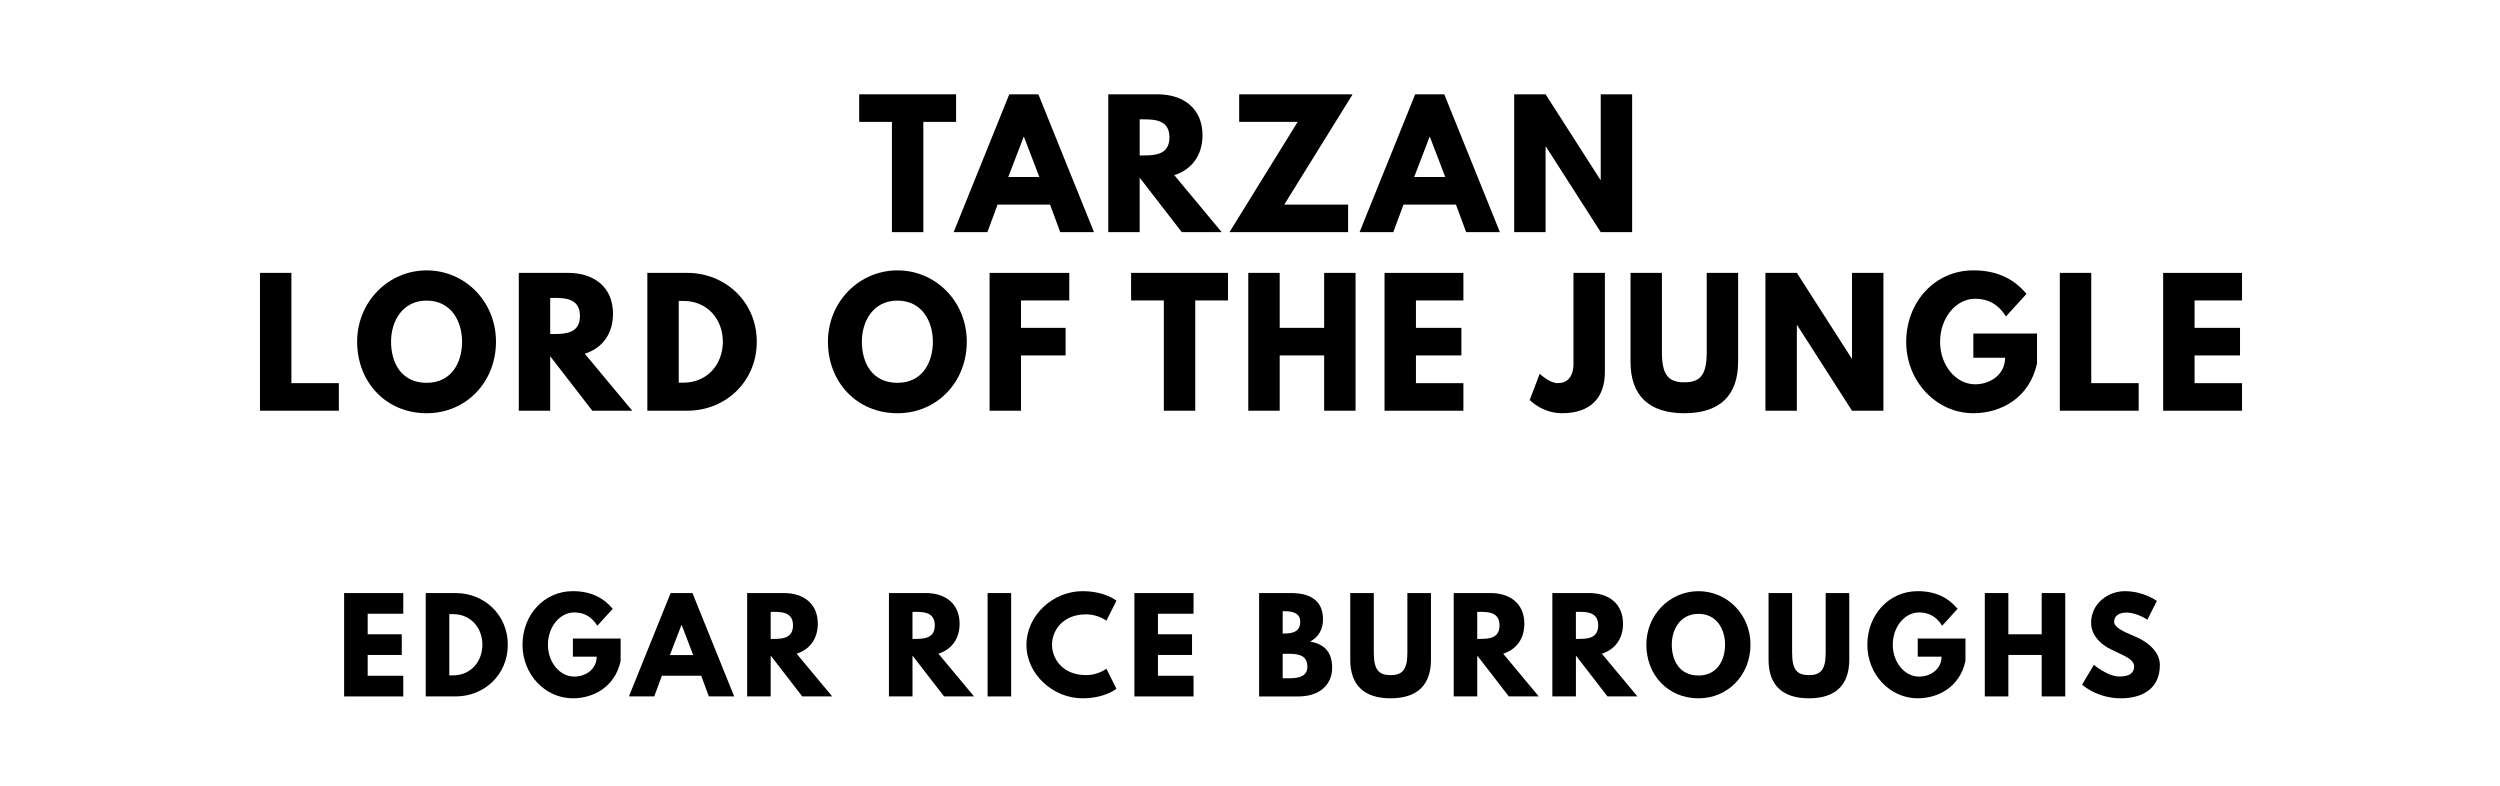
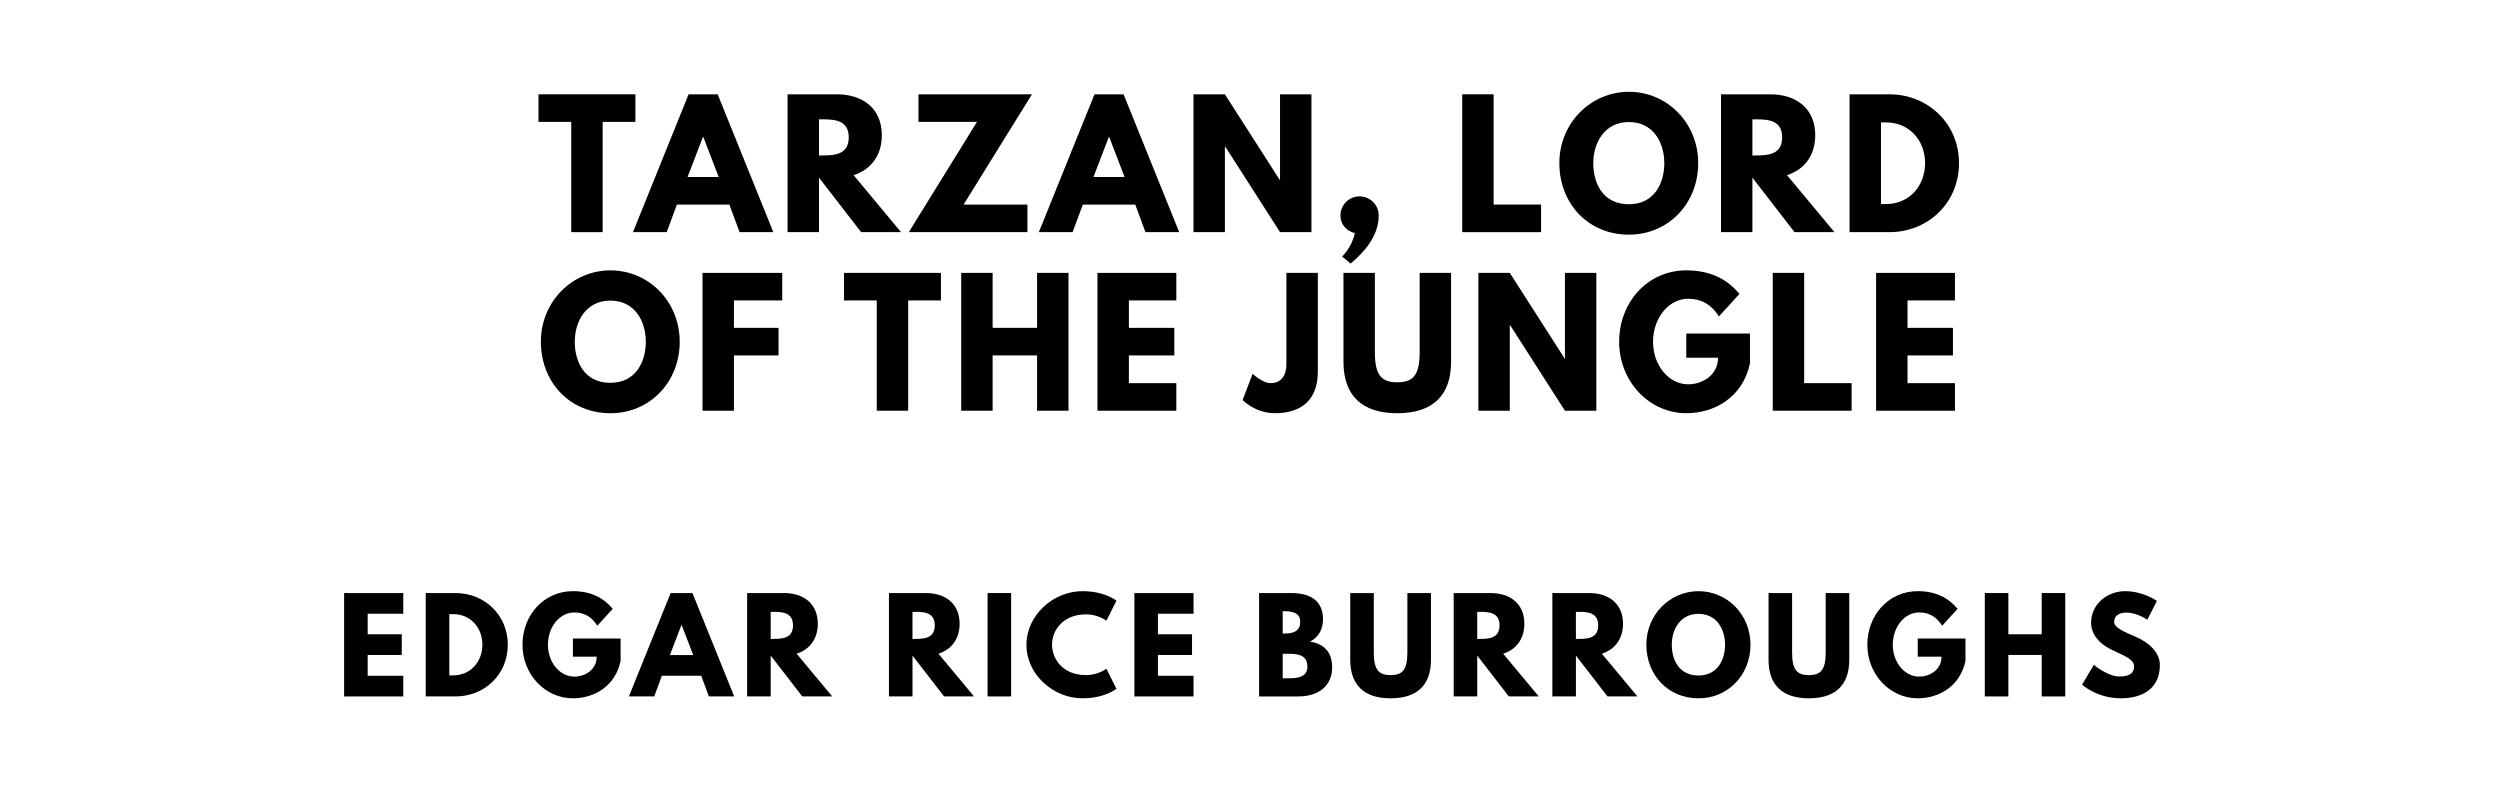
<svg xmlns="http://www.w3.org/2000/svg" version="1.1" viewBox="0 0 1400 440">
-   <g aria-label="TARZAN">
-     <path d="M481.14,68.25l0.00-15.44l54.27,0.00l0.00,15.44l-18.34,0.00l0.00,61.75l-17.59,0.00l0.00-61.75l-18.34,0.00z" />
-     <path d="M581.48,52.81l31.16,77.19l-18.90,0.00l-5.71-15.44l-29.38,0.00l-5.71,15.44l-18.90,0.00l31.16-77.19l16.28,0.00z  M582.04,99.12l-8.61-22.46l-0.19,0.00l-8.61,22.46l17.40,0.00z" />
-     <path d="M620.63,52.81l27.60,0.00c14.32,0.00,25.17,7.77,25.17,22.92c0.00,11.60-6.36,19.37-15.81,22.36l26.57,31.91l-22.36,0.00l-23.58-30.50l0.00,30.50l-17.59,0.00l0.00-77.19z  M638.23,87.05l2.06,0.00c6.64,0.00,14.60-0.47,14.60-10.11s-7.95-10.11-14.60-10.11l-2.06,0.00l0.00,20.21z" />
-     <path d="M757.47,52.81l-38.27,61.75l35.74,0.00l0.00,15.44l-66.43,0.00l38.18-61.75l-32.75,0.00l0.00-15.44l63.53,0.00z" />
-     <path d="M808.79,52.81l31.16,77.19l-18.90,0.00l-5.71-15.44l-29.38,0.00l-5.71,15.44l-18.90,0.00l31.16-77.19l16.28,0.00z  M809.35,99.12l-8.61-22.46l-0.19,0.00l-8.61,22.46l17.40,0.00z" />
-     <path d="M865.53,82.09l0.00,47.91l-17.59,0.00l0.00-77.19l17.59,0.00l30.69,47.91l0.19,0.00l0.00-47.91l17.59,0.00l0.00,77.19l-17.59,0.00l-30.69-47.91l-0.19,0.00z" />
+   <g aria-label="TARZAN, LORD">
+     <path d="M301.55,68.25l0.00-15.44l54.27,0.00l0.00,15.44l-18.34,0.00l0.00,61.75l-17.59,0.00l0.00-61.75l-18.34,0.00z" />
+     <path d="M401.90,52.81l31.16,77.19l-18.90,0.00l-5.71-15.44l-29.38,0.00l-5.71,15.44l-18.90,0.00l31.16-77.19l16.28,0.00z  M402.46,99.12l-8.61-22.46l-0.19,0.00l-8.61,22.46l17.40,0.00z" />
+     <path d="M441.05,52.81l27.60,0.00c14.32,0.00,25.17,7.77,25.17,22.92c0.00,11.60-6.36,19.37-15.81,22.36l26.57,31.91l-22.36,0.00l-23.58-30.50l0.00,30.50l-17.59,0.00l0.00-77.19z  M458.64,87.05l2.06,0.00c6.64,0.00,14.60-0.47,14.60-10.11s-7.95-10.11-14.60-10.11l-2.06,0.00l0.00,20.21z" />
+     <path d="M577.89,52.81l-38.27,61.75l35.74,0.00l0.00,15.44l-66.43,0.00l38.18-61.75l-32.75,0.00l0.00-15.44l63.53,0.00z" />
+     <path d="M629.20,52.81l31.16,77.19l-18.90,0.00l-5.71-15.44l-29.38,0.00l-5.71,15.44l-18.90,0.00l31.16-77.19l16.28,0.00z  M629.76,99.12l-8.61-22.46l-0.19,0.00l-8.61,22.46l17.40,0.00z" />
+     <path d="M685.94,82.09l0.00,47.91l-17.59,0.00l0.00-77.19l17.59,0.00l30.69,47.91l0.19,0.00l0.00-47.91l17.59,0.00l0.00,77.19l-17.59,0.00l-30.69-47.91l-0.19,0.00z" />
+     <path d="M761.31,109.98c5.99,0.00,10.76,4.77,10.76,10.76c0.00,11.32-8.05,20.49-15.72,26.85l-4.77-3.93s5.61-5.33,7.11-13.10c-4.58-1.12-8.05-4.87-8.05-9.82c0.00-5.99,4.77-10.76,10.67-10.76z" />
+     <path d="M836.43,52.81l0.00,61.75l26.57,0.00l0.00,15.44l-44.16,0.00l0.00-77.19l17.59,0.00z" />
+     <path d="M873.24,91.36c0.00-22.55,17.68-39.95,38.92-39.95c21.43,0.00,38.83,17.40,38.83,39.95s-16.65,40.05-38.83,40.05c-22.83,0.00-38.92-17.50-38.92-40.05z  M892.24,91.36c0.00,11.51,5.52,23.02,19.93,23.02c14.04,0.00,19.84-11.51,19.84-23.02s-6.18-23.02-19.84-23.02c-13.57,0.00-19.93,11.51-19.93,23.02z" />
+     <path d="M963.76,52.81l27.60,0.00c14.32,0.00,25.17,7.77,25.17,22.92c0.00,11.60-6.36,19.37-15.81,22.36l26.57,31.91l-22.36,0.00l-23.58-30.50l0.00,30.50l-17.59,0.00l0.00-77.19z  M981.35,87.05l2.06,0.00c6.64,0.00,14.60-0.47,14.60-10.11s-7.95-10.11-14.60-10.11l-2.06,0.00l0.00,20.21z" />
+     <path d="M1035.76,52.81l22.36,0.00c21.15,0.00,38.92,16.09,38.92,38.55c0.00,22.55-17.68,38.64-38.92,38.64l-22.36,0.00l0.00-77.19z  M1053.35,114.28l2.71,0.00c13.01,0.00,21.89-9.92,21.99-22.83c0.00-12.91-8.89-22.92-21.99-22.92l-2.71,0.00l0.00,45.75z" />
  </g>
-   <g aria-label="LORD OF THE JUNGLE">
-     <path d="M163.18,152.81l0.00,61.75l26.57,0.00l0.00,15.44l-44.16,0.00l0.00-77.19l17.59,0.00z" />
-     <path d="M200.00,191.36c0.00-22.55,17.68-39.95,38.92-39.95c21.43,0.00,38.83,17.40,38.83,39.95s-16.65,40.05-38.83,40.05c-22.83,0.00-38.92-17.50-38.92-40.05z  M218.99,191.36c0.00,11.51,5.52,23.02,19.93,23.02c14.04,0.00,19.84-11.51,19.84-23.02s-6.18-23.02-19.84-23.02c-13.57,0.00-19.93,11.51-19.93,23.02z" />
-     <path d="M290.52,152.81l27.60,0.00c14.32,0.00,25.17,7.77,25.17,22.92c0.00,11.60-6.36,19.37-15.81,22.36l26.57,31.91l-22.36,0.00l-23.58-30.50l0.00,30.50l-17.59,0.00l0.00-77.19z  M308.11,187.05l2.06,0.00c6.64,0.00,14.60-0.47,14.60-10.11s-7.95-10.11-14.60-10.11l-2.06,0.00l0.00,20.21z" />
-     <path d="M362.51,152.81l22.36,0.00c21.15,0.00,38.92,16.09,38.92,38.55c0.00,22.55-17.68,38.64-38.92,38.64l-22.36,0.00l0.00-77.19z  M380.10,214.28l2.71,0.00c13.01,0.00,21.89-9.92,21.99-22.83c0.00-12.91-8.89-22.92-21.99-22.92l-2.71,0.00l0.00,45.75z" />
-     <path d="M463.65,191.36c0.00-22.55,17.68-39.95,38.92-39.95c21.43,0.00,38.83,17.40,38.83,39.95s-16.65,40.05-38.83,40.05c-22.83,0.00-38.92-17.50-38.92-40.05z  M482.64,191.36c0.00,11.51,5.52,23.02,19.93,23.02c14.04,0.00,19.84-11.51,19.84-23.02s-6.18-23.02-19.84-23.02c-13.57,0.00-19.93,11.51-19.93,23.02z" />
-     <path d="M598.80,152.81l0.00,15.44l-27.04,0.00l0.00,15.35l24.98,0.00l0.00,15.44l-24.98,0.00l0.00,30.97l-17.59,0.00l0.00-77.19l44.63,0.00z" />
-     <path d="M633.41,168.25l0.00-15.44l54.27,0.00l0.00,15.44l-18.34,0.00l0.00,61.75l-17.59,0.00l0.00-61.75l-18.34,0.00z" />
-     <path d="M716.63,199.03l0.00,30.97l-17.59,0.00l0.00-77.19l17.59,0.00l0.00,30.78l24.89,0.00l0.00-30.78l17.59,0.00l0.00,77.19l-17.59,0.00l0.00-30.97l-24.89,0.00z" />
-     <path d="M819.50,152.81l0.00,15.44l-26.57,0.00l0.00,15.35l25.45,0.00l0.00,15.44l-25.45,0.00l0.00,15.53l26.57,0.00l0.00,15.44l-44.16,0.00l0.00-77.19l44.16,0.00z" />
-     <path d="M898.74,152.81l0.00,55.39c0.00,15.16-8.61,23.20-24.05,23.20c-11.04,0.00-18.06-7.39-18.06-7.39l5.61-14.69s5.52,5.24,10.01,5.24c5.05,0.00,8.89-3.09,8.89-10.85l0.00-50.90l17.59,0.00z" />
-     <path d="M973.35,152.81l0.00,49.78c0.00,19.09-10.48,28.82-30.13,28.82s-30.13-9.73-30.13-28.82l0.00-49.78l17.59,0.00l0.00,44.63c0.00,12.91,3.93,16.65,12.54,16.65s12.54-3.74,12.54-16.65l0.00-44.63l17.59,0.00z" />
-     <path d="M1006.24,182.09l0.00,47.91l-17.59,0.00l0.00-77.19l17.59,0.00l30.69,47.91l0.19,0.00l0.00-47.91l17.59,0.00l0.00,77.19l-17.59,0.00l-30.69-47.91l-0.19,0.00z" />
-     <path d="M1140.73,186.77l0.00,16.75c-4.21,19.56-20.49,27.88-35.65,27.88c-20.77,0.00-37.61-17.87-37.61-39.95c0.00-22.18,15.91-40.05,37.61-40.05c13.57,0.00,23.02,5.05,29.75,13.19l-11.51,12.63c-4.49-7.20-10.39-9.92-17.22-9.92c-10.85,0.00-19.65,10.76-19.65,24.14c0.00,13.10,8.80,23.77,19.65,23.77c8.42,0.00,16.75-5.43,16.75-14.88l-17.78,0.00l0.00-13.57l35.65,0.00z" />
-     <path d="M1171.09,152.81l0.00,61.75l26.57,0.00l0.00,15.44l-44.16,0.00l0.00-77.19l17.59,0.00z" />
-     <path d="M1255.53,152.81l0.00,15.44l-26.57,0.00l0.00,15.35l25.45,0.00l0.00,15.44l-25.45,0.00l0.00,15.53l26.57,0.00l0.00,15.44l-44.16,0.00l0.00-77.19l44.16,0.00z" />
+   <g aria-label="OF THE JUNGLE">
+     <path d="M302.89,191.36c0.00-22.55,17.68-39.95,38.92-39.95c21.43,0.00,38.83,17.40,38.83,39.95s-16.65,40.05-38.83,40.05c-22.83,0.00-38.92-17.50-38.92-40.05z  M321.88,191.36c0.00,11.51,5.52,23.02,19.93,23.02c14.04,0.00,19.84-11.51,19.84-23.02s-6.18-23.02-19.84-23.02c-13.57,0.00-19.93,11.51-19.93,23.02z" />
+     <path d="M438.04,152.81l0.00,15.44l-27.04,0.00l0.00,15.35l24.98,0.00l0.00,15.44l-24.98,0.00l0.00,30.97l-17.59,0.00l0.00-77.19l44.63,0.00z" />
+     <path d="M472.65,168.25l0.00-15.44l54.27,0.00l0.00,15.44l-18.34,0.00l0.00,61.75l-17.59,0.00l0.00-61.75l-18.34,0.00z" />
+     <path d="M555.87,199.03l0.00,30.97l-17.59,0.00l0.00-77.19l17.59,0.00l0.00,30.78l24.89,0.00l0.00-30.78l17.59,0.00l0.00,77.19l-17.59,0.00l0.00-30.97l-24.89,0.00z" />
+     <path d="M658.74,152.81l0.00,15.44l-26.57,0.00l0.00,15.35l25.45,0.00l0.00,15.44l-25.45,0.00l0.00,15.53l26.57,0.00l0.00,15.44l-44.16,0.00l0.00-77.19l44.16,0.00z" />
+     <path d="M737.98,152.81l0.00,55.39c0.00,15.16-8.61,23.20-24.05,23.20c-11.04,0.00-18.06-7.39-18.06-7.39l5.61-14.69s5.52,5.24,10.01,5.24c5.05,0.00,8.89-3.09,8.89-10.85l0.00-50.90l17.59,0.00z" />
+     <path d="M812.60,152.81l0.00,49.78c0.00,19.09-10.48,28.82-30.13,28.82s-30.13-9.73-30.13-28.82l0.00-49.78l17.59,0.00l0.00,44.63c0.00,12.91,3.93,16.65,12.54,16.65s12.54-3.74,12.54-16.65l0.00-44.63l17.59,0.00z" />
+     <path d="M845.48,182.09l0.00,47.91l-17.59,0.00l0.00-77.19l17.59,0.00l30.69,47.91l0.19,0.00l0.00-47.91l17.59,0.00l0.00,77.19l-17.59,0.00l-30.69-47.91l-0.19,0.00z" />
+     <path d="M979.98,186.77l0.00,16.75c-4.21,19.56-20.49,27.88-35.65,27.88c-20.77,0.00-37.61-17.87-37.61-39.95c0.00-22.18,15.91-40.05,37.61-40.05c13.57,0.00,23.02,5.05,29.75,13.19l-11.51,12.63c-4.49-7.20-10.39-9.92-17.22-9.92c-10.85,0.00-19.65,10.76-19.65,24.14c0.00,13.10,8.80,23.77,19.65,23.77c8.42,0.00,16.75-5.43,16.75-14.88l-17.78,0.00l0.00-13.57l35.65,0.00z" />
+     <path d="M1010.33,152.81l0.00,61.75l26.57,0.00l0.00,15.44l-44.16,0.00l0.00-77.19l17.59,0.00z" />
+     <path d="M1094.77,152.81l0.00,15.44l-26.57,0.00l0.00,15.35l25.45,0.00l0.00,15.44l-25.45,0.00l0.00,15.53l26.57,0.00l0.00,15.44l-44.16,0.00l0.00-77.19l44.16,0.00z" />
  </g>
  <g aria-label="EDGAR RICE BURROUGHS">
    <path d="M225.83,332.11l0.00,11.58l-19.93,0.00l0.00,11.51l19.09,0.00l0.00,11.58l-19.09,0.00l0.00,11.65l19.93,0.00l0.00,11.58l-33.12,0.00l0.00-57.89l33.12,0.00z" />
    <path d="M238.41,332.11l16.77,0.00c15.86,0.00,29.19,12.07,29.19,28.91c0.00,16.91-13.26,28.98-29.19,28.98l-16.77,0.00l0.00-57.89z  M251.61,378.21l2.04,0.00c9.75,0.00,16.42-7.44,16.49-17.12c0.00-9.68-6.67-17.19-16.49-17.19l-2.04,0.00l0.00,34.32z" />
    <path d="M347.55,357.58l0.00,12.56c-3.16,14.67-15.37,20.91-26.74,20.91c-15.58,0.00-28.21-13.40-28.21-29.96c0.00-16.63,11.93-30.04,28.21-30.04c10.18,0.00,17.26,3.79,22.32,9.89l-8.63,9.47c-3.37-5.40-7.79-7.44-12.91-7.44c-8.14,0.00-14.74,8.07-14.74,18.11c0.00,9.82,6.60,17.82,14.74,17.82c6.32,0.00,12.56-4.07,12.56-11.16l-13.33,0.00l0.00-10.18l26.74,0.00z" />
    <path d="M387.78,332.11l23.37,57.89l-14.18,0.00l-4.28-11.58l-22.04,0.00l-4.28,11.58l-14.18,0.00l23.37-57.89l12.21,0.00z  M388.20,366.84l-6.46-16.84l-0.14,0.00l-6.46,16.84l13.05,0.00z" />
    <path d="M418.39,332.11l20.70,0.00c10.74,0.00,18.88,5.82,18.88,17.19c0.00,8.70-4.77,14.53-11.86,16.77l19.93,23.93l-16.77,0.00l-17.68-22.88l0.00,22.88l-13.19,0.00l0.00-57.89z  M431.59,357.79l1.54,0.00c4.98,0.00,10.95-0.35,10.95-7.58s-5.96-7.58-10.95-7.58l-1.54,0.00l0.00,15.16z" />
    <path d="M497.80,332.11l20.70,0.00c10.74,0.00,18.88,5.82,18.88,17.19c0.00,8.70-4.77,14.53-11.86,16.77l19.93,23.93l-16.77,0.00l-17.68-22.88l0.00,22.88l-13.19,0.00l0.00-57.89z  M510.99,357.79l1.54,0.00c4.98,0.00,10.95-0.35,10.95-7.58s-5.96-7.58-10.95-7.58l-1.54,0.00l0.00,15.16z" />
    <path d="M566.24,332.11l0.00,57.89l-13.19,0.00l0.00-57.89l13.19,0.00z" />
    <path d="M608.22,378.07c6.74,0.00,11.37-3.58,11.37-3.58l5.61,11.23s-6.46,5.33-19.02,5.33c-16.35,0.00-31.37-13.33-31.37-29.89c0.00-16.63,14.95-30.11,31.37-30.11c12.56,0.00,19.02,5.33,19.02,5.33l-5.61,11.23s-4.63-3.58-11.37-3.58c-13.26,0.00-19.09,9.26-19.09,16.98c0.00,7.79,5.82,17.05,19.09,17.05z" />
    <path d="M668.38,332.11l0.00,11.58l-19.93,0.00l0.00,11.51l19.09,0.00l0.00,11.58l-19.09,0.00l0.00,11.65l19.93,0.00l0.00,11.58l-33.12,0.00l0.00-57.89l33.12,0.00z" />
    <path d="M705.11,332.11l17.96,0.00c9.96,0.00,17.82,3.72,17.82,14.74c0.00,5.33-2.32,9.89-7.23,12.42c7.23,1.26,12.35,5.26,12.35,14.60c0.00,9.54-6.95,16.14-18.95,16.14l-21.96,0.00l0.00-57.89z  M718.31,354.77l1.05,0.00c5.68,0.00,8.77-1.75,8.77-6.60c0.00-4.14-3.02-5.89-8.77-5.89l-1.05,0.00l0.00,12.49z  M718.31,379.82l4.14,0.00c6.25,0.00,9.68-1.89,9.68-6.46c0.00-5.33-3.44-7.23-9.68-7.23l-4.14,0.00l0.00,13.68z" />
    <path d="M801.34,332.11l0.00,37.33c0.00,14.32-7.86,21.61-22.60,21.61s-22.60-7.30-22.60-21.61l0.00-37.33l13.19,0.00l0.00,33.47c0.00,9.68,2.95,12.49,9.40,12.49s9.40-2.81,9.40-12.49l0.00-33.47l13.19,0.00z" />
    <path d="M814.06,332.11l20.70,0.00c10.74,0.00,18.88,5.82,18.88,17.19c0.00,8.70-4.77,14.53-11.86,16.77l19.93,23.93l-16.77,0.00l-17.68-22.88l0.00,22.88l-13.19,0.00l0.00-57.89z  M827.25,357.79l1.54,0.00c4.98,0.00,10.95-0.35,10.95-7.58s-5.96-7.58-10.95-7.58l-1.54,0.00l0.00,15.16z" />
    <path d="M869.31,332.11l20.70,0.00c10.74,0.00,18.88,5.82,18.88,17.19c0.00,8.70-4.77,14.53-11.86,16.77l19.93,23.93l-16.77,0.00l-17.68-22.88l0.00,22.88l-13.19,0.00l0.00-57.89z  M882.50,357.79l1.54,0.00c4.98,0.00,10.95-0.35,10.95-7.58s-5.96-7.58-10.95-7.58l-1.54,0.00l0.00,15.16z" />
    <path d="M921.96,361.02c0.00-16.91,13.26-29.96,29.19-29.96c16.07,0.00,29.12,13.05,29.12,29.96s-12.49,30.04-29.12,30.04c-17.12,0.00-29.19-13.12-29.19-30.04z  M936.20,361.02c0.00,8.63,4.14,17.26,14.95,17.26c10.53,0.00,14.88-8.63,14.88-17.26s-4.63-17.26-14.88-17.26c-10.18,0.00-14.95,8.63-14.95,17.26z" />
    <path d="M1035.59,332.11l0.00,37.33c0.00,14.32-7.86,21.61-22.60,21.61s-22.60-7.30-22.60-21.61l0.00-37.33l13.19,0.00l0.00,33.47c0.00,9.68,2.95,12.49,9.40,12.49s9.40-2.81,9.40-12.49l0.00-33.47l13.19,0.00z" />
    <path d="M1100.66,357.58l0.00,12.56c-3.16,14.67-15.37,20.91-26.74,20.91c-15.58,0.00-28.21-13.40-28.21-29.96c0.00-16.63,11.93-30.04,28.21-30.04c10.18,0.00,17.26,3.79,22.32,9.89l-8.63,9.47c-3.37-5.40-7.79-7.44-12.91-7.44c-8.14,0.00-14.74,8.07-14.74,18.11c0.00,9.82,6.60,17.82,14.74,17.82c6.32,0.00,12.56-4.07,12.56-11.16l-13.33,0.00l0.00-10.18l26.74,0.00z" />
    <path d="M1124.68,366.77l0.00,23.23l-13.19,0.00l0.00-57.89l13.19,0.00l0.00,23.09l18.67,0.00l0.00-23.09l13.19,0.00l0.00,57.89l-13.19,0.00l0.00-23.23l-18.67,0.00z" />
    <path d="M1189.89,331.05c10.53,0.00,17.96,5.47,17.96,5.47l-5.33,10.53s-5.75-4.00-11.72-4.00c-4.49,0.00-6.88,2.04-6.88,5.19c0.00,3.23,5.47,5.54,12.07,8.35c6.46,2.74,13.54,8.21,13.54,15.79c0.00,13.82-10.53,18.67-21.82,18.67c-13.54,0.00-21.75-7.65-21.75-7.65l6.60-11.09s7.72,6.53,14.18,6.53c2.88,0.00,8.35-0.28,8.35-5.68c0.00-4.21-6.18-6.11-13.05-9.54c-6.95-3.44-11.02-8.84-11.02-14.88c0.00-10.81,9.54-17.68,18.88-17.68z" />
  </g>
</svg>
